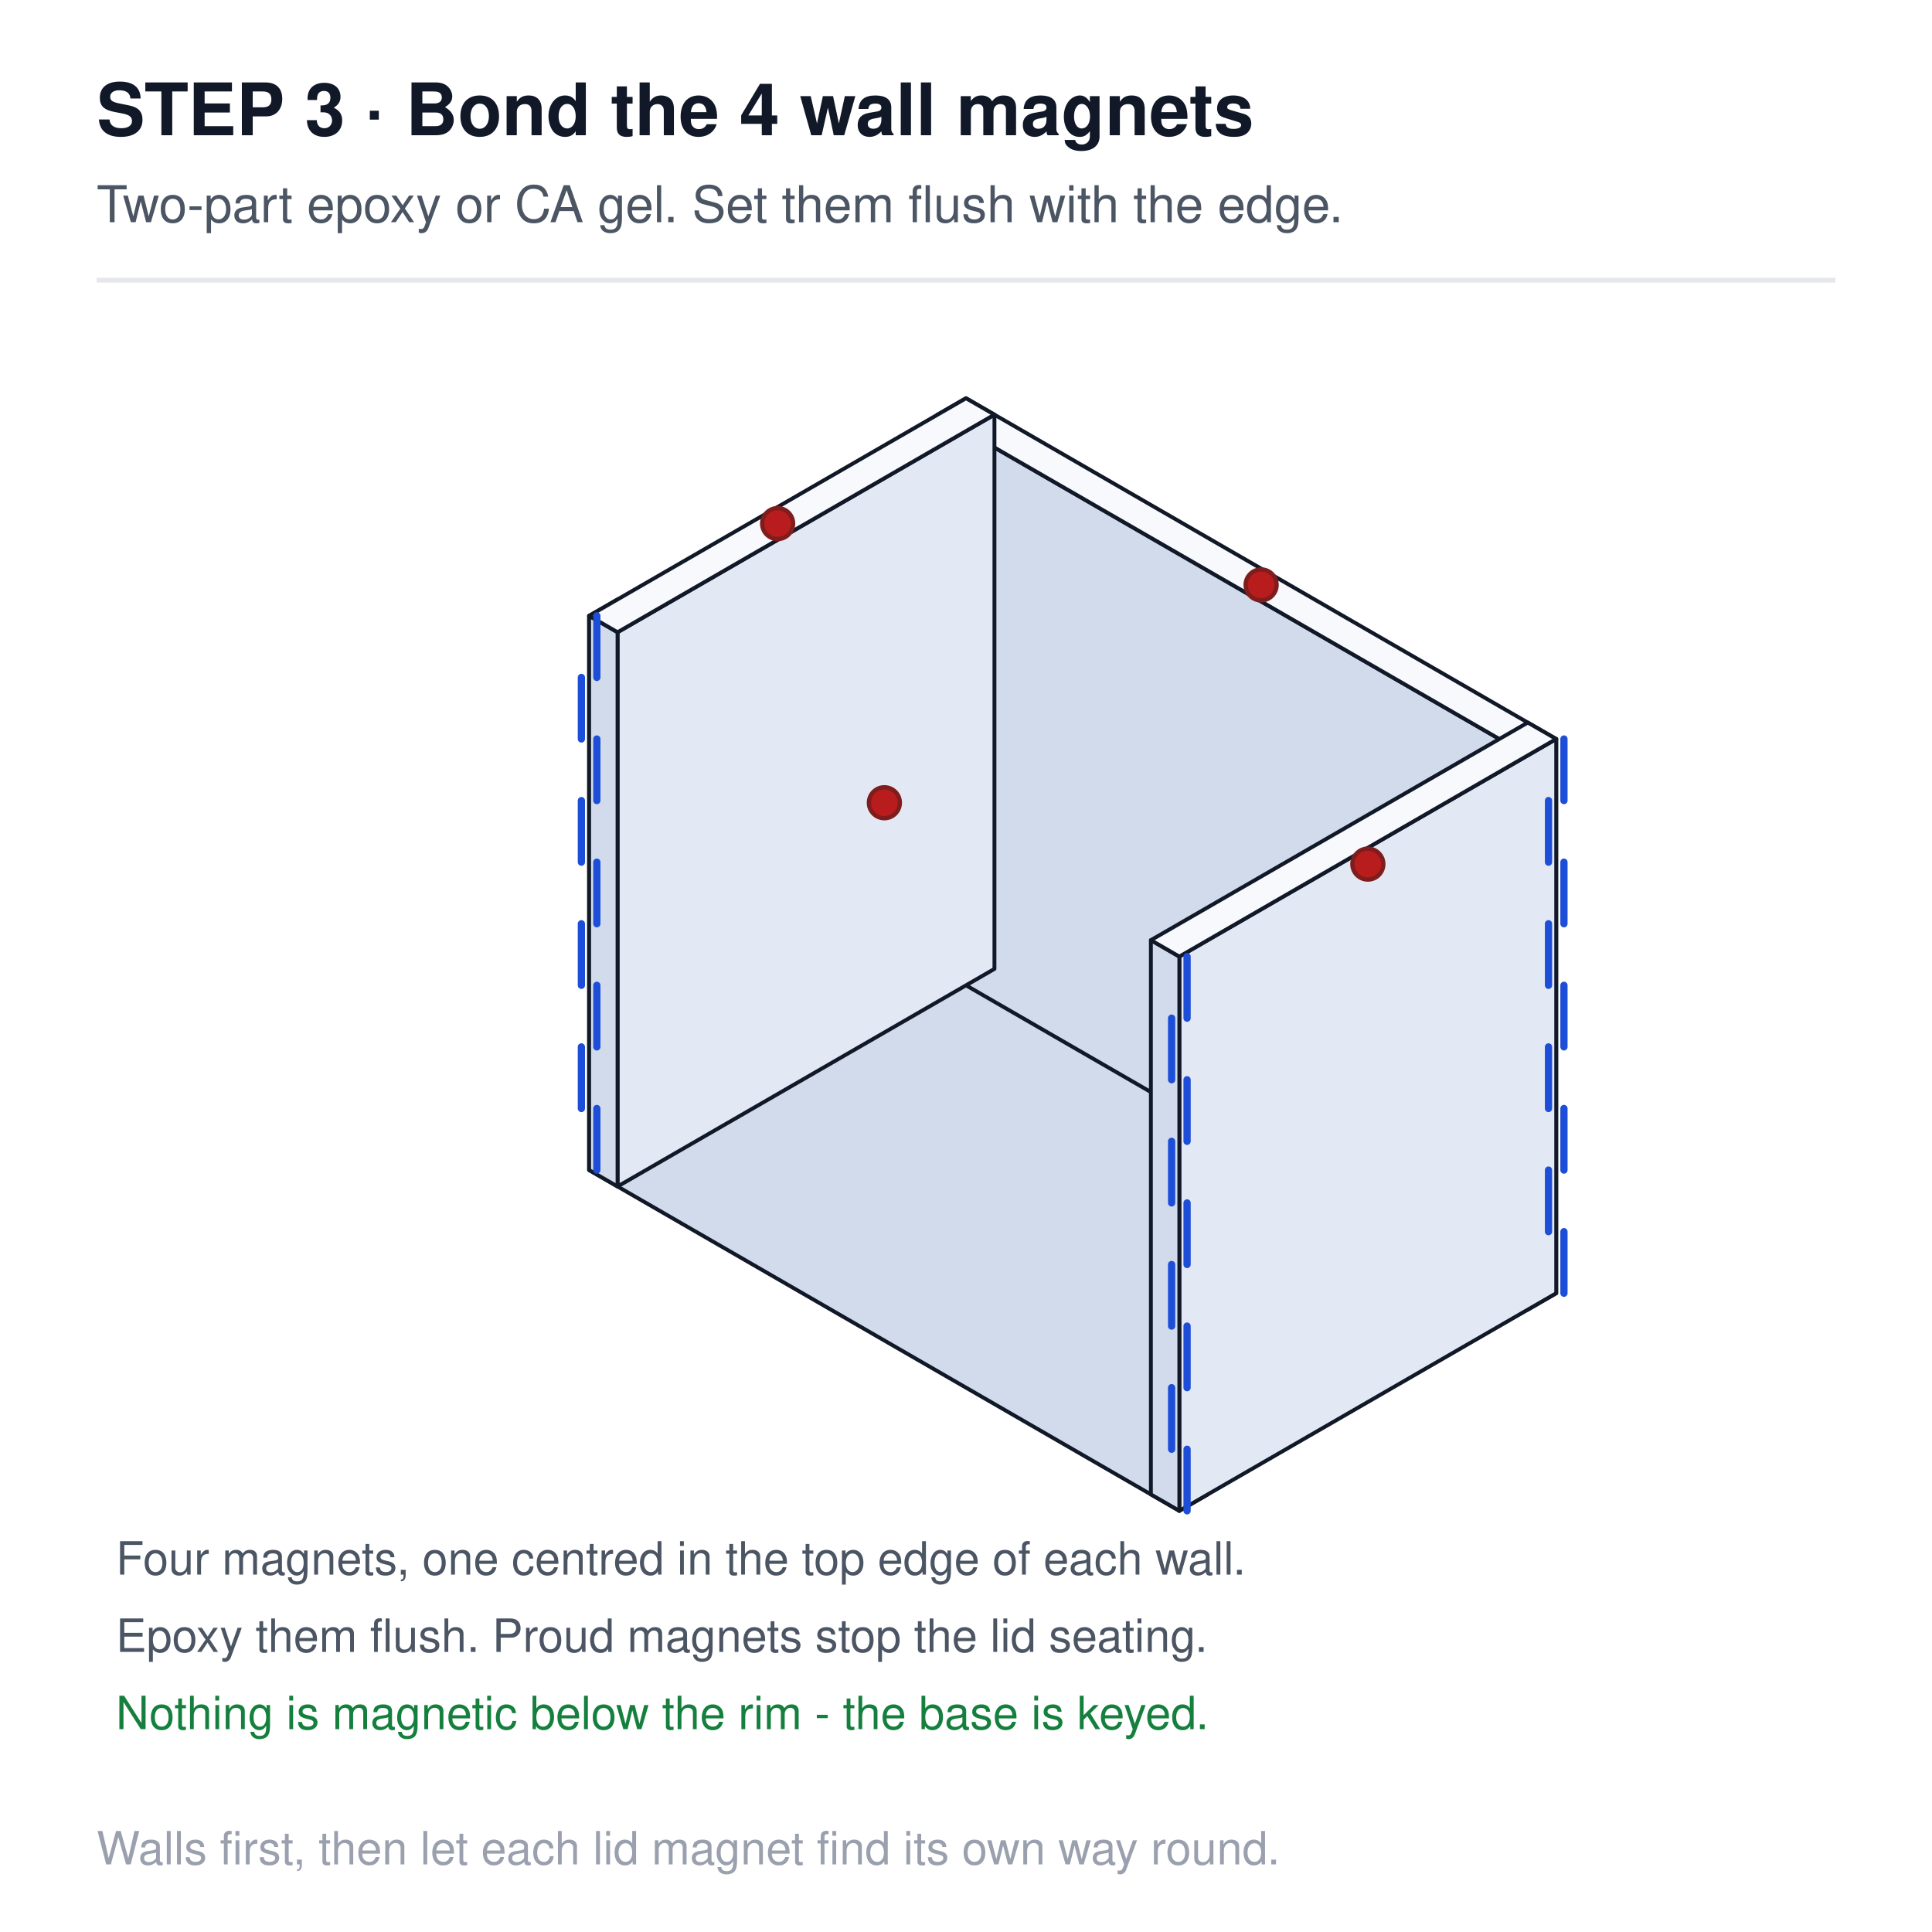
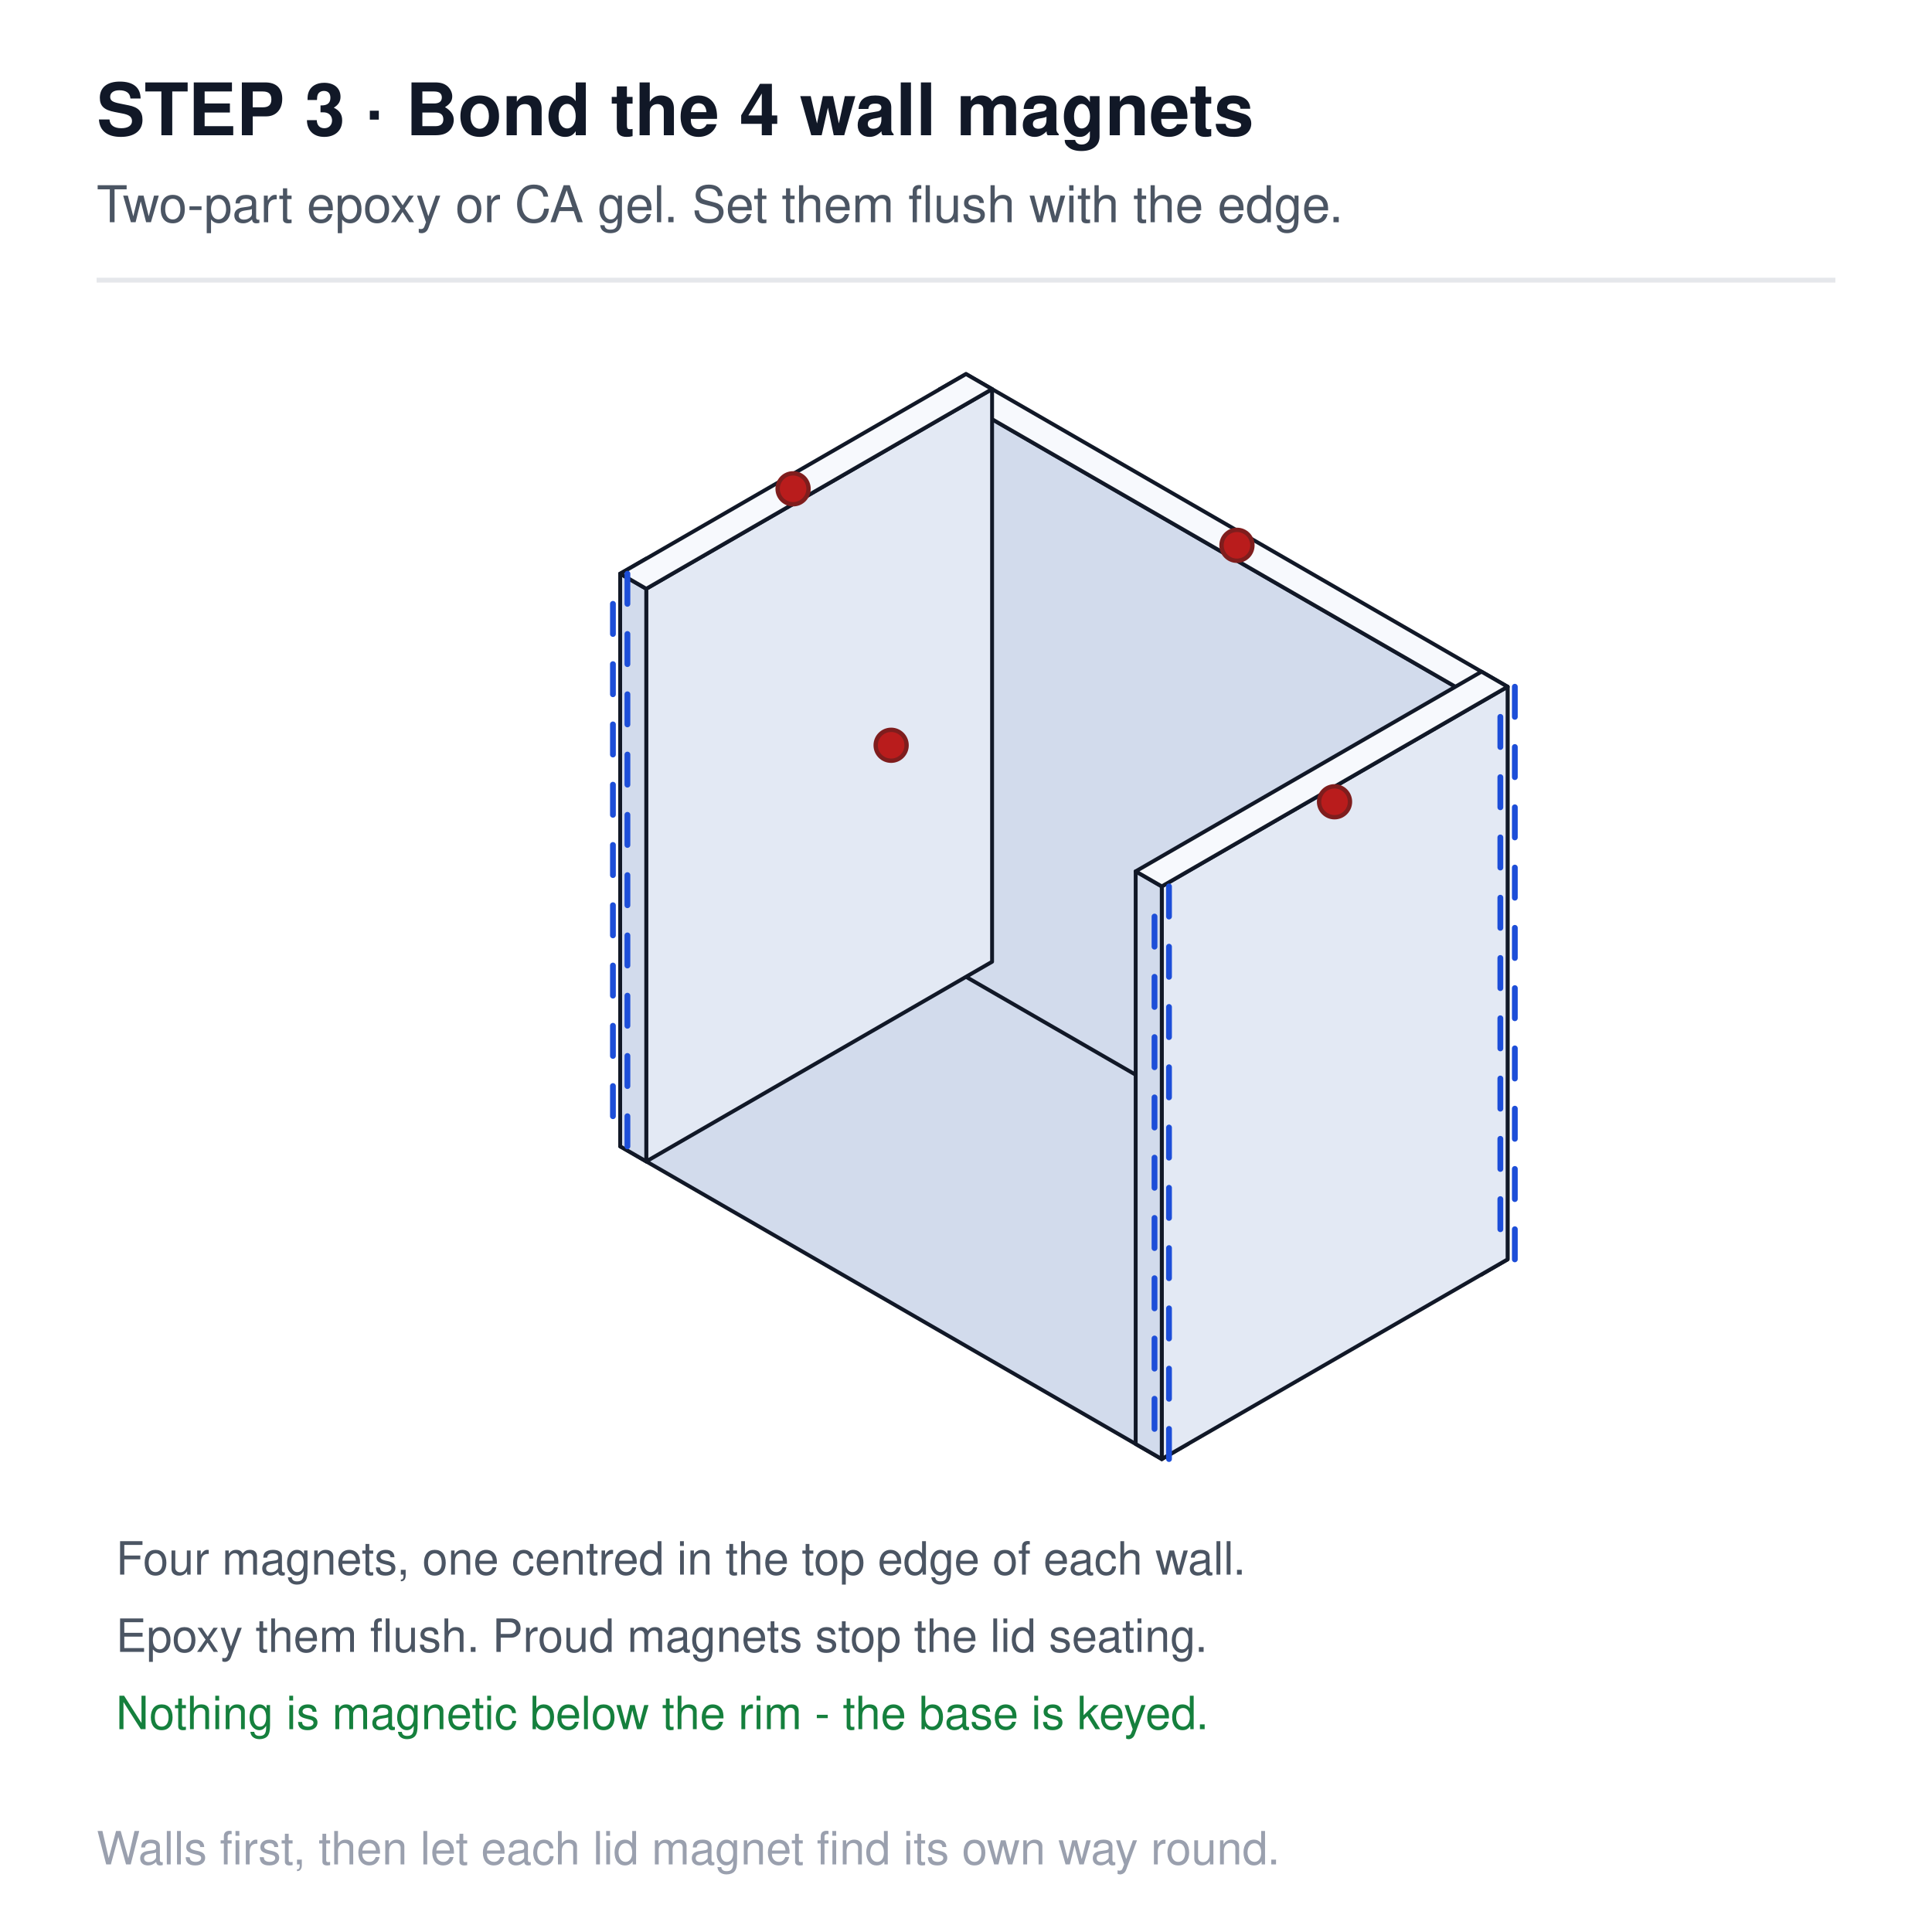
<svg xmlns="http://www.w3.org/2000/svg" width="400" height="400" viewBox="0 0 400 400" font-family="Helvetica, Arial, sans-serif">
  <rect width="400" height="400" fill="#ffffff" />
  <text x="20" y="28" font-size="15" fill="#111827" text-anchor="start" font-weight="bold">STEP 3 · Bond the 4 wall magnets</text>
  <text x="20" y="46" font-size="10.5" fill="#4b5563" text-anchor="start" font-weight="normal">Two-part epoxy or CA gel. Set them flush with the edge.</text>
  <line x1="20" y1="58" x2="380" y2="58" stroke="#e5e7eb" />
-   <polygon points="250.06,309.40 244.17,312.80 244.17,198.05 250.06,194.65" fill="#e3e9f4" stroke="#111827" stroke-width="0.8" stroke-linejoin="round" />
-   <polygon points="121.97,242.25 244.17,312.80 244.17,198.05 121.97,127.50" fill="#d2dbec" stroke="#111827" stroke-width="0.8" stroke-linejoin="round" />
-   <polygon points="127.86,124.10 250.06,194.65 244.17,198.05 121.97,127.50" fill="#f7f9fd" stroke="#111827" stroke-width="0.8" stroke-linejoin="round" />
-   <polygon points="322.20,267.75 316.31,271.15 316.31,156.40 322.20,153.00" fill="#e3e9f4" stroke="#111827" stroke-width="0.8" stroke-linejoin="round" />
-   <polygon points="194.11,200.60 316.31,271.15 316.31,156.40 194.11,85.85" fill="#d2dbec" stroke="#111827" stroke-width="0.8" stroke-linejoin="round" />
-   <polygon points="200.00,82.45 322.20,153.00 316.31,156.40 194.11,85.85" fill="#f7f9fd" stroke="#111827" stroke-width="0.8" stroke-linejoin="round" />
-   <polygon points="205.89,200.60 127.86,245.65 127.86,130.90 205.89,85.85" fill="#e3e9f4" stroke="#111827" stroke-width="0.8" stroke-linejoin="round" />
-   <polygon points="121.97,242.25 127.86,245.65 127.86,130.90 121.97,127.50" fill="#d2dbec" stroke="#111827" stroke-width="0.8" stroke-linejoin="round" />
-   <polygon points="200.00,82.45 205.89,85.85 127.86,130.90 121.97,127.50" fill="#f7f9fd" stroke="#111827" stroke-width="0.8" stroke-linejoin="round" />
-   <polygon points="322.20,267.75 244.17,312.80 244.17,198.05 322.20,153.00" fill="#e3e9f4" stroke="#111827" stroke-width="0.8" stroke-linejoin="round" />
-   <polygon points="238.28,309.40 244.17,312.80 244.17,198.05 238.28,194.65" fill="#d2dbec" stroke="#111827" stroke-width="0.8" stroke-linejoin="round" />
-   <polygon points="316.31,149.60 322.20,153.00 244.17,198.05 238.28,194.65" fill="#f7f9fd" stroke="#111827" stroke-width="0.8" stroke-linejoin="round" />
-   <line x1="245.77" y1="312.80" x2="245.77" y2="300.05" stroke="#1d4ed8" stroke-width="1.5" stroke-linecap="round" />
-   <line x1="242.57" y1="300.05" x2="242.57" y2="287.30" stroke="#1d4ed8" stroke-width="1.5" stroke-linecap="round" />
-   <line x1="245.77" y1="287.30" x2="245.77" y2="274.55" stroke="#1d4ed8" stroke-width="1.5" stroke-linecap="round" />
-   <line x1="242.57" y1="274.55" x2="242.57" y2="261.80" stroke="#1d4ed8" stroke-width="1.5" stroke-linecap="round" />
-   <line x1="245.77" y1="261.80" x2="245.77" y2="249.05" stroke="#1d4ed8" stroke-width="1.5" stroke-linecap="round" />
-   <line x1="242.57" y1="249.05" x2="242.57" y2="236.30" stroke="#1d4ed8" stroke-width="1.5" stroke-linecap="round" />
-   <line x1="245.77" y1="236.30" x2="245.77" y2="223.55" stroke="#1d4ed8" stroke-width="1.5" stroke-linecap="round" />
-   <line x1="242.57" y1="223.55" x2="242.57" y2="210.80" stroke="#1d4ed8" stroke-width="1.5" stroke-linecap="round" />
-   <line x1="245.77" y1="210.80" x2="245.77" y2="198.05" stroke="#1d4ed8" stroke-width="1.5" stroke-linecap="round" />
-   <line x1="323.80" y1="267.75" x2="323.80" y2="255.00" stroke="#1d4ed8" stroke-width="1.5" stroke-linecap="round" />
-   <line x1="320.60" y1="255.00" x2="320.60" y2="242.25" stroke="#1d4ed8" stroke-width="1.5" stroke-linecap="round" />
-   <line x1="323.80" y1="242.25" x2="323.80" y2="229.50" stroke="#1d4ed8" stroke-width="1.5" stroke-linecap="round" />
-   <line x1="320.60" y1="229.50" x2="320.60" y2="216.75" stroke="#1d4ed8" stroke-width="1.5" stroke-linecap="round" />
-   <line x1="323.80" y1="216.75" x2="323.80" y2="204.00" stroke="#1d4ed8" stroke-width="1.5" stroke-linecap="round" />
-   <line x1="320.60" y1="204.00" x2="320.60" y2="191.25" stroke="#1d4ed8" stroke-width="1.5" stroke-linecap="round" />
-   <line x1="323.80" y1="191.25" x2="323.80" y2="178.50" stroke="#1d4ed8" stroke-width="1.5" stroke-linecap="round" />
-   <line x1="320.60" y1="178.50" x2="320.60" y2="165.75" stroke="#1d4ed8" stroke-width="1.5" stroke-linecap="round" />
-   <line x1="323.80" y1="165.75" x2="323.80" y2="153.00" stroke="#1d4ed8" stroke-width="1.5" stroke-linecap="round" />
-   <line x1="123.57" y1="242.25" x2="123.57" y2="229.50" stroke="#1d4ed8" stroke-width="1.5" stroke-linecap="round" />
-   <line x1="120.37" y1="229.50" x2="120.37" y2="216.75" stroke="#1d4ed8" stroke-width="1.5" stroke-linecap="round" />
-   <line x1="123.57" y1="216.75" x2="123.57" y2="204.00" stroke="#1d4ed8" stroke-width="1.5" stroke-linecap="round" />
-   <line x1="120.37" y1="204.00" x2="120.37" y2="191.25" stroke="#1d4ed8" stroke-width="1.5" stroke-linecap="round" />
-   <line x1="123.57" y1="191.25" x2="123.57" y2="178.50" stroke="#1d4ed8" stroke-width="1.5" stroke-linecap="round" />
-   <line x1="120.37" y1="178.50" x2="120.37" y2="165.75" stroke="#1d4ed8" stroke-width="1.5" stroke-linecap="round" />
-   <line x1="123.57" y1="165.75" x2="123.57" y2="153.00" stroke="#1d4ed8" stroke-width="1.5" stroke-linecap="round" />
-   <line x1="120.37" y1="153.00" x2="120.37" y2="140.25" stroke="#1d4ed8" stroke-width="1.5" stroke-linecap="round" />
-   <line x1="123.57" y1="140.25" x2="123.57" y2="127.50" stroke="#1d4ed8" stroke-width="1.5" stroke-linecap="round" />
-   <circle cx="261.1" cy="121.1" r="3.2" fill="#b91c1c" stroke="#7f1d1d" stroke-width="0.9" />
-   <circle cx="183.1" cy="166.2" r="3.2" fill="#b91c1c" stroke="#7f1d1d" stroke-width="0.9" />
-   <circle cx="161.0" cy="108.4" r="3.2" fill="#b91c1c" stroke="#7f1d1d" stroke-width="0.9" />
-   <circle cx="283.2" cy="178.9" r="3.2" fill="#b91c1c" stroke="#7f1d1d" stroke-width="0.9" />
+   <polygon points="245.93,298.96 240.53,302.08 240.53,183.52 245.93,180.40" fill="#e3e9f4" stroke="#111827" stroke-width="0.8" stroke-linejoin="round" />
+   <polygon points="128.40,237.34 240.53,302.08 240.53,183.52 128.40,118.78" fill="#d2dbec" stroke="#111827" stroke-width="0.8" stroke-linejoin="round" />
+   <polygon points="133.80,115.66 245.93,180.40 240.53,183.52 128.40,118.78" fill="#f7f9fd" stroke="#111827" stroke-width="0.8" stroke-linejoin="round" />
+   <polygon points="312.13,260.74 306.73,263.86 306.73,145.30 312.13,142.18" fill="#e3e9f4" stroke="#111827" stroke-width="0.8" stroke-linejoin="round" />
+   <polygon points="194.60,199.12 306.73,263.86 306.73,145.30 194.60,80.56" fill="#d2dbec" stroke="#111827" stroke-width="0.8" stroke-linejoin="round" />
+   <polygon points="200.00,77.44 312.13,142.18 306.73,145.30 194.60,80.56" fill="#f7f9fd" stroke="#111827" stroke-width="0.8" stroke-linejoin="round" />
+   <polygon points="205.40,199.12 133.80,240.46 133.80,121.90 205.40,80.56" fill="#e3e9f4" stroke="#111827" stroke-width="0.8" stroke-linejoin="round" />
+   <polygon points="128.40,237.34 133.80,240.46 133.80,121.90 128.40,118.78" fill="#d2dbec" stroke="#111827" stroke-width="0.8" stroke-linejoin="round" />
+   <polygon points="200.00,77.44 205.40,80.56 133.80,121.90 128.40,118.78" fill="#f7f9fd" stroke="#111827" stroke-width="0.8" stroke-linejoin="round" />
+   <polygon points="312.13,260.74 240.53,302.08 240.53,183.52 312.13,142.18" fill="#e3e9f4" stroke="#111827" stroke-width="0.8" stroke-linejoin="round" />
+   <polygon points="235.13,298.96 240.53,302.08 240.53,183.52 235.13,180.40" fill="#d2dbec" stroke="#111827" stroke-width="0.8" stroke-linejoin="round" />
+   <polygon points="306.73,139.06 312.13,142.18 240.53,183.52 235.13,180.40" fill="#f7f9fd" stroke="#111827" stroke-width="0.8" stroke-linejoin="round" />
+   <line x1="242.03" y1="302.08" x2="242.03" y2="295.84" stroke="#1d4ed8" stroke-width="1.2" stroke-linecap="round" />
+   <line x1="239.03" y1="295.84" x2="239.03" y2="289.60" stroke="#1d4ed8" stroke-width="1.2" stroke-linecap="round" />
+   <line x1="242.03" y1="289.60" x2="242.03" y2="283.36" stroke="#1d4ed8" stroke-width="1.2" stroke-linecap="round" />
+   <line x1="239.03" y1="283.36" x2="239.03" y2="277.12" stroke="#1d4ed8" stroke-width="1.2" stroke-linecap="round" />
+   <line x1="242.03" y1="277.12" x2="242.03" y2="270.88" stroke="#1d4ed8" stroke-width="1.2" stroke-linecap="round" />
+   <line x1="239.03" y1="270.88" x2="239.03" y2="264.64" stroke="#1d4ed8" stroke-width="1.2" stroke-linecap="round" />
+   <line x1="242.03" y1="264.64" x2="242.03" y2="258.40" stroke="#1d4ed8" stroke-width="1.2" stroke-linecap="round" />
+   <line x1="239.03" y1="258.40" x2="239.03" y2="252.16" stroke="#1d4ed8" stroke-width="1.2" stroke-linecap="round" />
+   <line x1="242.03" y1="252.16" x2="242.03" y2="245.92" stroke="#1d4ed8" stroke-width="1.2" stroke-linecap="round" />
+   <line x1="239.03" y1="245.92" x2="239.03" y2="239.68" stroke="#1d4ed8" stroke-width="1.2" stroke-linecap="round" />
+   <line x1="242.03" y1="239.68" x2="242.03" y2="233.44" stroke="#1d4ed8" stroke-width="1.2" stroke-linecap="round" />
+   <line x1="239.03" y1="233.44" x2="239.03" y2="227.20" stroke="#1d4ed8" stroke-width="1.2" stroke-linecap="round" />
+   <line x1="242.03" y1="227.20" x2="242.03" y2="220.96" stroke="#1d4ed8" stroke-width="1.2" stroke-linecap="round" />
+   <line x1="239.03" y1="220.96" x2="239.03" y2="214.72" stroke="#1d4ed8" stroke-width="1.2" stroke-linecap="round" />
+   <line x1="242.03" y1="214.72" x2="242.03" y2="208.48" stroke="#1d4ed8" stroke-width="1.2" stroke-linecap="round" />
+   <line x1="239.03" y1="208.48" x2="239.03" y2="202.24" stroke="#1d4ed8" stroke-width="1.2" stroke-linecap="round" />
+   <line x1="242.03" y1="202.24" x2="242.03" y2="196.00" stroke="#1d4ed8" stroke-width="1.2" stroke-linecap="round" />
+   <line x1="239.03" y1="196.00" x2="239.03" y2="189.76" stroke="#1d4ed8" stroke-width="1.2" stroke-linecap="round" />
+   <line x1="242.03" y1="189.76" x2="242.03" y2="183.52" stroke="#1d4ed8" stroke-width="1.2" stroke-linecap="round" />
+   <line x1="313.63" y1="260.74" x2="313.63" y2="254.50" stroke="#1d4ed8" stroke-width="1.2" stroke-linecap="round" />
+   <line x1="310.63" y1="254.50" x2="310.63" y2="248.26" stroke="#1d4ed8" stroke-width="1.2" stroke-linecap="round" />
+   <line x1="313.63" y1="248.26" x2="313.63" y2="242.02" stroke="#1d4ed8" stroke-width="1.2" stroke-linecap="round" />
+   <line x1="310.63" y1="242.02" x2="310.63" y2="235.78" stroke="#1d4ed8" stroke-width="1.2" stroke-linecap="round" />
+   <line x1="313.63" y1="235.78" x2="313.63" y2="229.54" stroke="#1d4ed8" stroke-width="1.2" stroke-linecap="round" />
+   <line x1="310.63" y1="229.54" x2="310.63" y2="223.30" stroke="#1d4ed8" stroke-width="1.2" stroke-linecap="round" />
+   <line x1="313.63" y1="223.30" x2="313.63" y2="217.06" stroke="#1d4ed8" stroke-width="1.2" stroke-linecap="round" />
+   <line x1="310.63" y1="217.06" x2="310.63" y2="210.82" stroke="#1d4ed8" stroke-width="1.2" stroke-linecap="round" />
+   <line x1="313.63" y1="210.82" x2="313.63" y2="204.58" stroke="#1d4ed8" stroke-width="1.2" stroke-linecap="round" />
+   <line x1="310.63" y1="204.58" x2="310.63" y2="198.34" stroke="#1d4ed8" stroke-width="1.2" stroke-linecap="round" />
+   <line x1="313.63" y1="198.34" x2="313.63" y2="192.10" stroke="#1d4ed8" stroke-width="1.2" stroke-linecap="round" />
+   <line x1="310.63" y1="192.10" x2="310.63" y2="185.86" stroke="#1d4ed8" stroke-width="1.2" stroke-linecap="round" />
+   <line x1="313.63" y1="185.86" x2="313.63" y2="179.62" stroke="#1d4ed8" stroke-width="1.2" stroke-linecap="round" />
+   <line x1="310.63" y1="179.62" x2="310.63" y2="173.38" stroke="#1d4ed8" stroke-width="1.2" stroke-linecap="round" />
+   <line x1="313.63" y1="173.38" x2="313.63" y2="167.14" stroke="#1d4ed8" stroke-width="1.2" stroke-linecap="round" />
+   <line x1="310.63" y1="167.14" x2="310.63" y2="160.90" stroke="#1d4ed8" stroke-width="1.2" stroke-linecap="round" />
+   <line x1="313.63" y1="160.90" x2="313.63" y2="154.66" stroke="#1d4ed8" stroke-width="1.2" stroke-linecap="round" />
+   <line x1="310.63" y1="154.66" x2="310.63" y2="148.42" stroke="#1d4ed8" stroke-width="1.2" stroke-linecap="round" />
+   <line x1="313.63" y1="148.42" x2="313.63" y2="142.18" stroke="#1d4ed8" stroke-width="1.2" stroke-linecap="round" />
+   <line x1="129.90" y1="237.34" x2="129.90" y2="231.10" stroke="#1d4ed8" stroke-width="1.2" stroke-linecap="round" />
+   <line x1="126.90" y1="231.10" x2="126.90" y2="224.86" stroke="#1d4ed8" stroke-width="1.2" stroke-linecap="round" />
+   <line x1="129.90" y1="224.86" x2="129.90" y2="218.62" stroke="#1d4ed8" stroke-width="1.2" stroke-linecap="round" />
+   <line x1="126.90" y1="218.62" x2="126.90" y2="212.38" stroke="#1d4ed8" stroke-width="1.2" stroke-linecap="round" />
+   <line x1="129.90" y1="212.38" x2="129.90" y2="206.14" stroke="#1d4ed8" stroke-width="1.2" stroke-linecap="round" />
+   <line x1="126.90" y1="206.14" x2="126.90" y2="199.90" stroke="#1d4ed8" stroke-width="1.2" stroke-linecap="round" />
+   <line x1="129.90" y1="199.90" x2="129.90" y2="193.66" stroke="#1d4ed8" stroke-width="1.2" stroke-linecap="round" />
+   <line x1="126.90" y1="193.66" x2="126.90" y2="187.42" stroke="#1d4ed8" stroke-width="1.2" stroke-linecap="round" />
+   <line x1="129.90" y1="187.42" x2="129.90" y2="181.18" stroke="#1d4ed8" stroke-width="1.2" stroke-linecap="round" />
+   <line x1="126.90" y1="181.18" x2="126.90" y2="174.94" stroke="#1d4ed8" stroke-width="1.2" stroke-linecap="round" />
+   <line x1="129.90" y1="174.94" x2="129.90" y2="168.70" stroke="#1d4ed8" stroke-width="1.2" stroke-linecap="round" />
+   <line x1="126.90" y1="168.70" x2="126.90" y2="162.46" stroke="#1d4ed8" stroke-width="1.2" stroke-linecap="round" />
+   <line x1="129.90" y1="162.46" x2="129.90" y2="156.22" stroke="#1d4ed8" stroke-width="1.2" stroke-linecap="round" />
+   <line x1="126.90" y1="156.22" x2="126.90" y2="149.98" stroke="#1d4ed8" stroke-width="1.2" stroke-linecap="round" />
+   <line x1="129.90" y1="149.98" x2="129.90" y2="143.74" stroke="#1d4ed8" stroke-width="1.2" stroke-linecap="round" />
+   <line x1="126.90" y1="143.74" x2="126.90" y2="137.50" stroke="#1d4ed8" stroke-width="1.2" stroke-linecap="round" />
+   <line x1="129.90" y1="137.50" x2="129.90" y2="131.26" stroke="#1d4ed8" stroke-width="1.2" stroke-linecap="round" />
+   <line x1="126.90" y1="131.26" x2="126.90" y2="125.02" stroke="#1d4ed8" stroke-width="1.2" stroke-linecap="round" />
+   <line x1="129.90" y1="125.02" x2="129.90" y2="118.78" stroke="#1d4ed8" stroke-width="1.2" stroke-linecap="round" />
+   <circle cx="256.1" cy="112.9" r="3.2" fill="#b91c1c" stroke="#7f1d1d" stroke-width="0.9" />
+   <circle cx="184.5" cy="154.3" r="3.2" fill="#b91c1c" stroke="#7f1d1d" stroke-width="0.9" />
+   <circle cx="164.2" cy="101.2" r="3.2" fill="#b91c1c" stroke="#7f1d1d" stroke-width="0.9" />
+   <circle cx="276.3" cy="166.0" r="3.2" fill="#b91c1c" stroke="#7f1d1d" stroke-width="0.9" />
  <text x="24" y="326" font-size="9.5" fill="#4b5563" text-anchor="start" font-weight="normal">Four magnets, one centred in the top edge of each wall.</text>
  <text x="24" y="342" font-size="9.5" fill="#4b5563" text-anchor="start" font-weight="normal">Epoxy them flush. Proud magnets stop the lid seating.</text>
  <text x="24" y="358" font-size="9.5" fill="#15803d" text-anchor="start" font-weight="normal">Nothing is magnetic below the rim - the base is keyed.</text>
  <text x="20" y="386" font-size="9.5" fill="#9aa0ae" text-anchor="start" font-weight="normal">Walls first, then let each lid magnet find its own way round.</text>
</svg>
